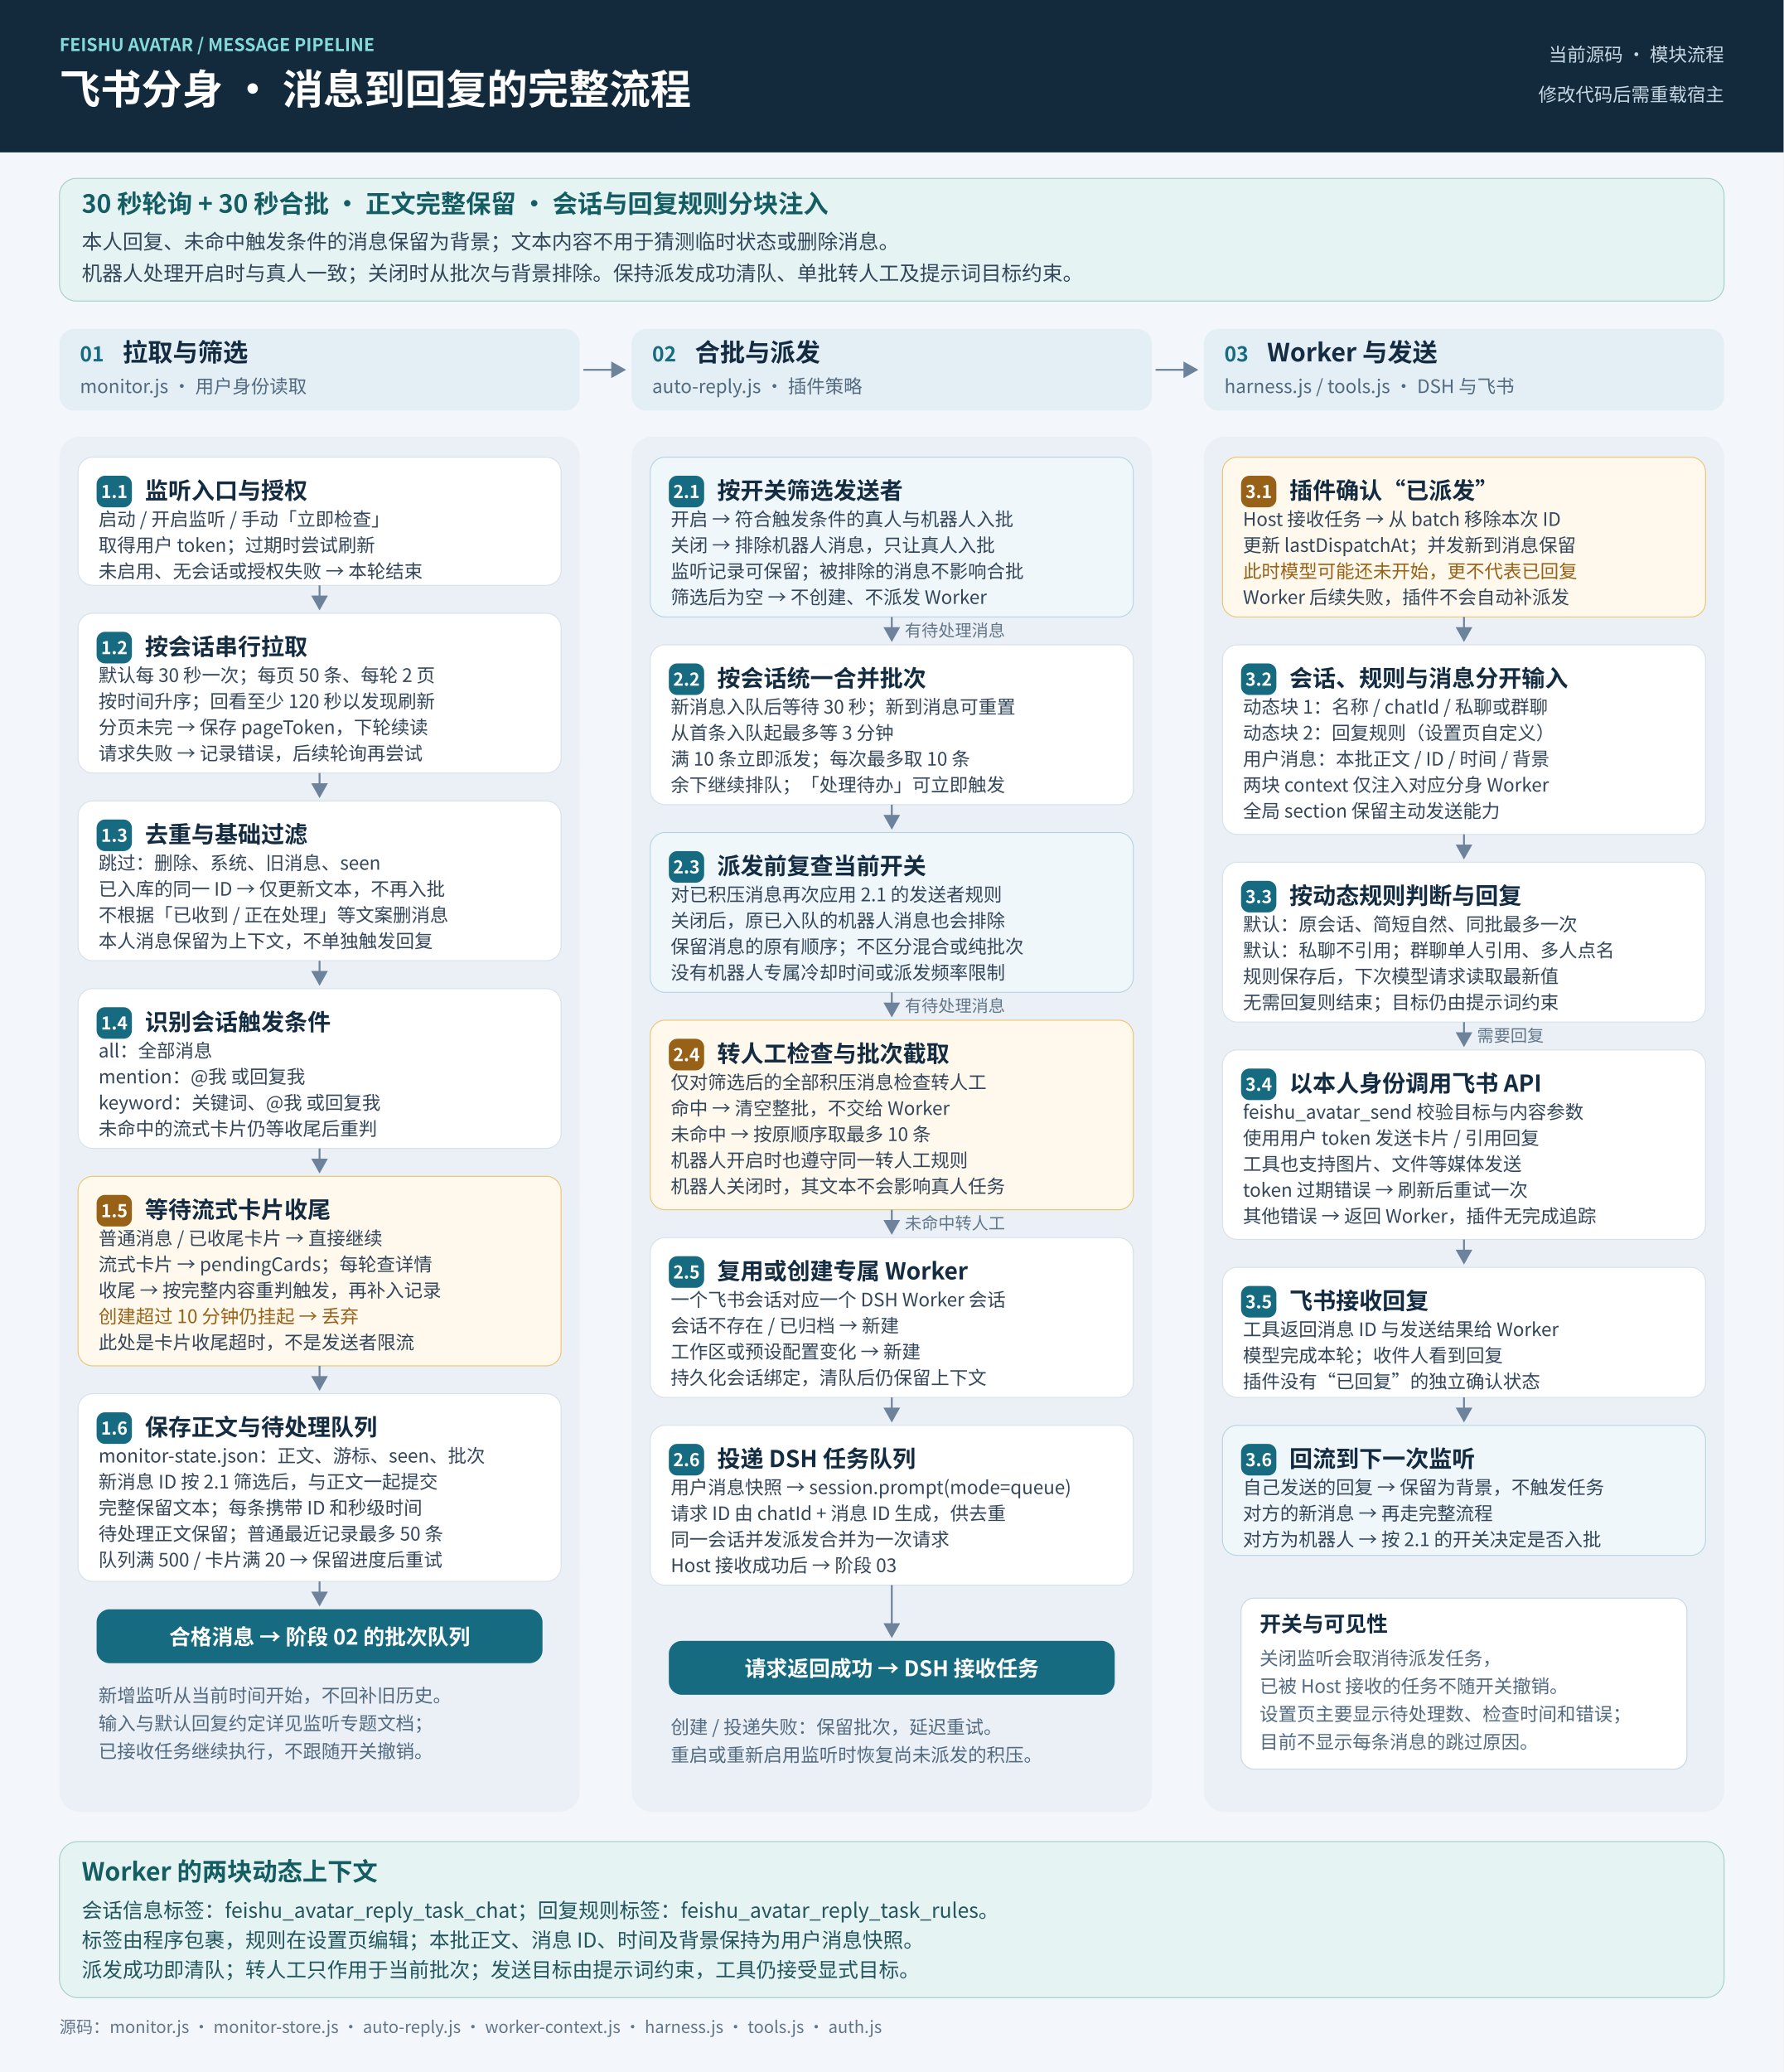
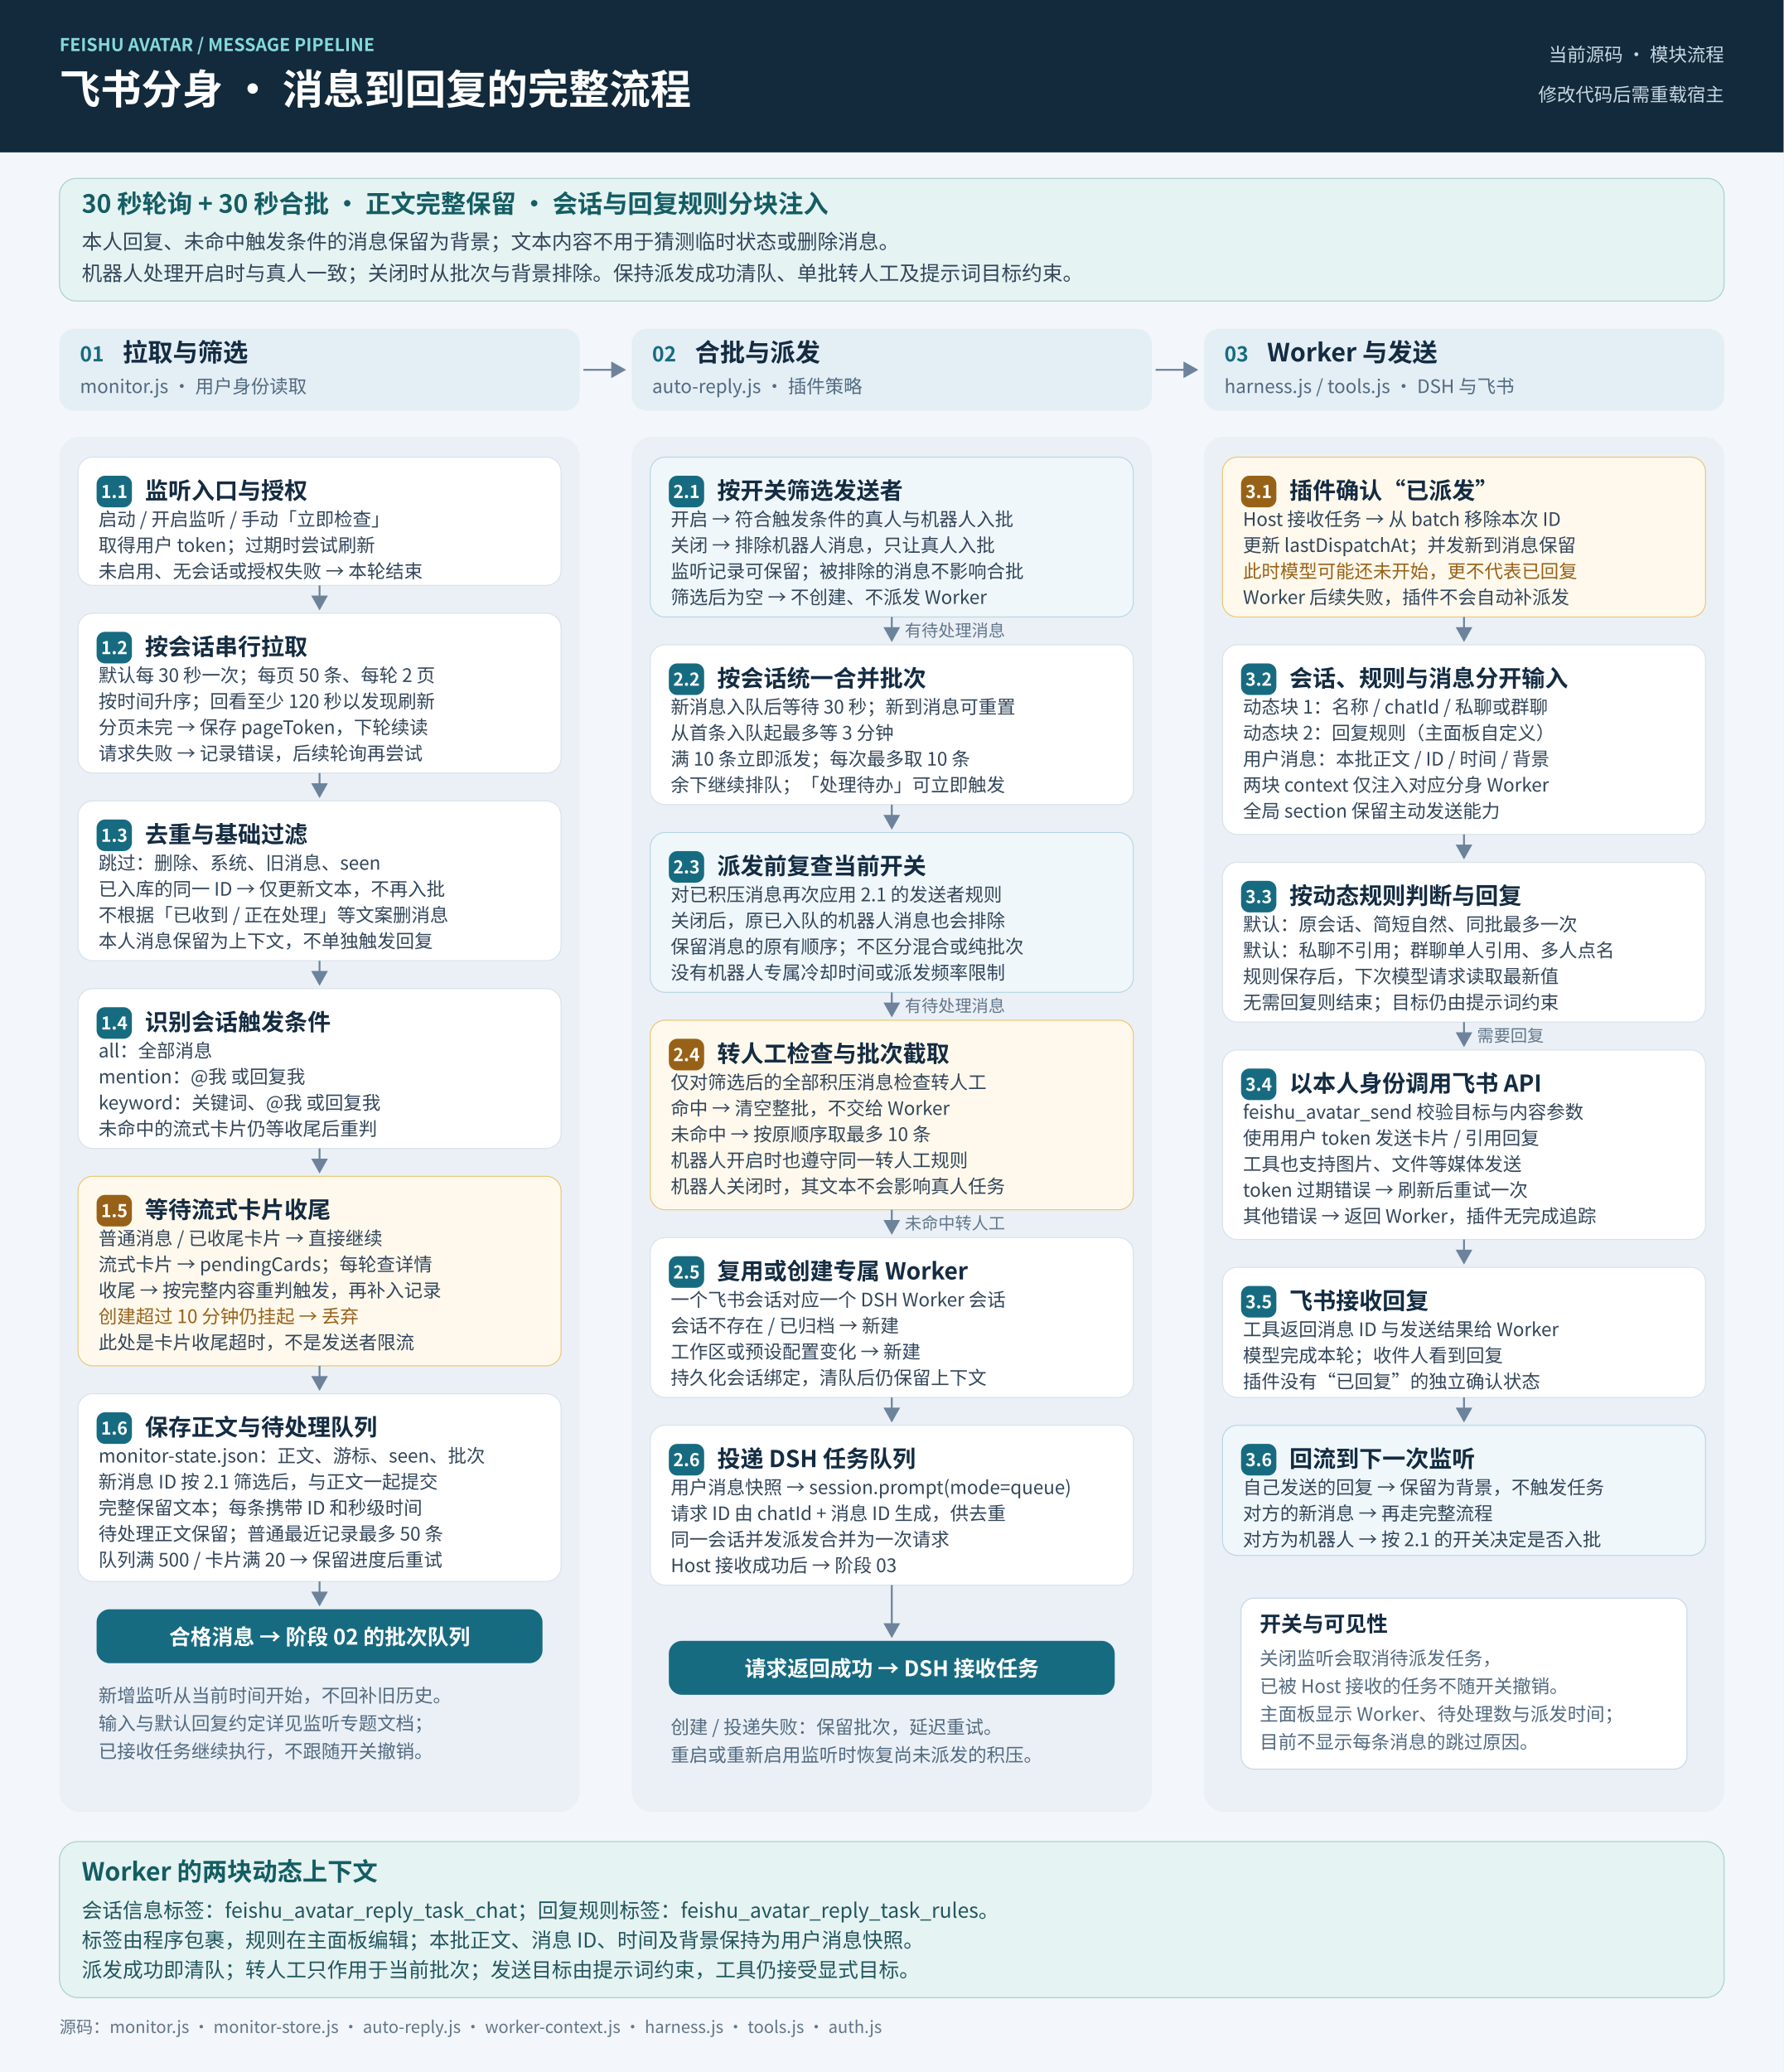
<svg xmlns="http://www.w3.org/2000/svg" width="1920" height="2230" viewBox="0 0 1920 2230" role="img" aria-labelledby="title desc">
  <defs>
    <marker id="arrow" markerWidth="9" markerHeight="9" refX="7" refY="4.5" orient="auto">
      <path d="M0 0L8 4.5L0 9Z" fill="#6c839b" />
    </marker>
    <marker id="red-arrow" markerWidth="9" markerHeight="9" refX="7" refY="4.5" orient="auto">
      <path d="M0 0L8 4.5L0 9Z" fill="#c34446" />
    </marker>
    <style>
    text { font-family: -apple-system, BlinkMacSystemFont, 'PingFang SC', 'Noto Sans CJK SC', 'Microsoft YaHei', sans-serif; }
    .mono { font-family: 'SFMono-Regular', Menlo, monospace; }
  </style>
  </defs>
  <rect x="0" y="0" width="1920" height="2230" rx="0" fill="#f3f6fa" stroke="none" stroke-width="1" />
  <rect x="0" y="0" width="1920" height="164" rx="0" fill="#122a3b" stroke="none" stroke-width="1" />
  <text x="64" y="55" font-size="19" fill="#84d9da" font-weight="600" text-anchor="start">FEISHU AVATAR / MESSAGE PIPELINE</text>
  <text x="64" y="112" font-size="44" fill="#ffffff" font-weight="650" text-anchor="start">飞书分身 · 消息到回复的完整流程</text>
  <text x="1856" y="66" font-size="20" fill="#c7d7e4" font-weight="400" text-anchor="end">当前源码 · 模块流程</text>
  <text x="1856" y="109" font-size="20" fill="#c7d7e4" font-weight="400" text-anchor="end">修改代码后需重载宿主</text>
  <rect x="64" y="192" width="1792" height="132" rx="18" fill="#e5f3f2" stroke="#a3cecb" stroke-width="1" />
  <text x="88" y="229" font-size="27" fill="#145d63" font-weight="650" text-anchor="start">30 秒轮询 + 30 秒合批 · 正文完整保留 · 会话与回复规则分块注入</text>
  <text x="88" y="268" font-size="22" fill="#33465a" font-weight="400" text-anchor="start">本人回复、未命中触发条件的消息保留为背景；文本内容不用于猜测临时状态或删除消息。</text>
  <text x="88" y="302" font-size="22" fill="#33465a" font-weight="400" text-anchor="start">机器人处理开启时与真人一致；关闭时从批次与背景排除。保持派发成功清队、单批转人工及提示词目标约束。</text>
  <rect x="64" y="354" width="560" height="88" rx="16" fill="#e4eef5" stroke="none" stroke-width="1" />
  <text x="86" y="389" font-size="22" fill="#176b80" font-weight="650" text-anchor="start">01</text>
  <text x="132" y="389" font-size="27" fill="#142c42" font-weight="650" text-anchor="start">拉取与筛选</text>
  <text x="86" y="423" font-size="20" fill="#526a80" font-weight="400" text-anchor="start">monitor.js · 用户身份读取</text>
  <rect x="64" y="470" width="560" height="1480" rx="22" fill="#eaf0f6" stroke="none" stroke-width="1" />
  <rect x="680" y="354" width="560" height="88" rx="16" fill="#e4eef5" stroke="none" stroke-width="1" />
  <text x="702" y="389" font-size="22" fill="#176b80" font-weight="650" text-anchor="start">02</text>
  <text x="748" y="389" font-size="27" fill="#142c42" font-weight="650" text-anchor="start">合批与派发</text>
  <text x="702" y="423" font-size="20" fill="#526a80" font-weight="400" text-anchor="start">auto-reply.js · 插件策略</text>
  <rect x="680" y="470" width="560" height="1480" rx="22" fill="#eaf0f6" stroke="none" stroke-width="1" />
  <rect x="1296" y="354" width="560" height="88" rx="16" fill="#e4eef5" stroke="none" stroke-width="1" />
  <text x="1318" y="389" font-size="22" fill="#176b80" font-weight="650" text-anchor="start">03</text>
  <text x="1364" y="389" font-size="27" fill="#142c42" font-weight="650" text-anchor="start">Worker 与发送</text>
  <text x="1318" y="423" font-size="20" fill="#526a80" font-weight="400" text-anchor="start">harness.js / tools.js · DSH 与飞书</text>
  <rect x="1296" y="470" width="560" height="1480" rx="22" fill="#eaf0f6" stroke="none" stroke-width="1" />
  <path d="M628 398 H672" fill="none" stroke="#6c839b" stroke-width="2" stroke-linejoin="round" marker-end="url(#arrow)" />
  <path d="M1244 398 H1288" fill="none" stroke="#6c839b" stroke-width="2" stroke-linejoin="round" marker-end="url(#arrow)" />
  <rect x="84" y="492" width="520" height="138" rx="16" fill="#ffffff" stroke="#d7e0e9" stroke-width="1" />
  <rect x="104" y="512" width="38" height="34" rx="9" fill="#176b80" stroke="none" stroke-width="1" />
  <text x="123" y="536" font-size="19" fill="#fff" font-weight="650" text-anchor="middle">1.1</text>
  <text x="156" y="537" font-size="25" fill="#142c42" font-weight="650" text-anchor="start">监听入口与授权</text>
  <text x="106" y="566" font-size="20" fill="#33465a" font-weight="400" text-anchor="start">启动 / 开启监听 / 手动「立即检查」</text>
  <text x="106" y="594" font-size="20" fill="#33465a" font-weight="400" text-anchor="start">取得用户 token；过期时尝试刷新</text>
  <text x="106" y="622" font-size="20" fill="#33465a" font-weight="400" text-anchor="start">未启用、无会话或授权失败 → 本轮结束</text>
  <path d="M344 630 V655" fill="none" stroke="#6c839b" stroke-width="2" stroke-linejoin="round" marker-end="url(#arrow)" />
  <rect x="84" y="660" width="520" height="172" rx="16" fill="#ffffff" stroke="#d7e0e9" stroke-width="1" />
  <rect x="104" y="680" width="38" height="34" rx="9" fill="#176b80" stroke="none" stroke-width="1" />
  <text x="123" y="704" font-size="19" fill="#fff" font-weight="650" text-anchor="middle">1.2</text>
  <text x="156" y="705" font-size="25" fill="#142c42" font-weight="650" text-anchor="start">按会话串行拉取</text>
  <text x="106" y="734" font-size="20" fill="#33465a" font-weight="400" text-anchor="start">默认每 30 秒一次；每页 50 条、每轮 2 页</text>
  <text x="106" y="762" font-size="20" fill="#33465a" font-weight="400" text-anchor="start">按时间升序；回看至少 120 秒以发现刷新</text>
  <text x="106" y="790" font-size="20" fill="#33465a" font-weight="400" text-anchor="start">分页未完 → 保存 pageToken，下轮续读</text>
  <text x="106" y="818" font-size="20" fill="#33465a" font-weight="400" text-anchor="start">请求失败 → 记录错误，后续轮询再尝试</text>
  <path d="M344 832 V857" fill="none" stroke="#6c839b" stroke-width="2" stroke-linejoin="round" marker-end="url(#arrow)" />
  <rect x="84" y="862" width="520" height="172" rx="16" fill="#ffffff" stroke="#d7e0e9" stroke-width="1" />
  <rect x="104" y="882" width="38" height="34" rx="9" fill="#176b80" stroke="none" stroke-width="1" />
  <text x="123" y="906" font-size="19" fill="#fff" font-weight="650" text-anchor="middle">1.3</text>
  <text x="156" y="907" font-size="25" fill="#142c42" font-weight="650" text-anchor="start">去重与基础过滤</text>
  <text x="106" y="936" font-size="20" fill="#33465a" font-weight="400" text-anchor="start">跳过：删除、系统、旧消息、seen</text>
  <text x="106" y="964" font-size="20" fill="#33465a" font-weight="400" text-anchor="start">已入库的同一 ID → 仅更新文本，不再入批</text>
  <text x="106" y="992" font-size="20" fill="#33465a" font-weight="400" text-anchor="start">不根据「已收到 / 正在处理」等文案删消息</text>
  <text x="106" y="1020" font-size="20" fill="#33465a" font-weight="400" text-anchor="start">本人消息保留为上下文，不单独触发回复</text>
  <path d="M344 1034 V1059" fill="none" stroke="#6c839b" stroke-width="2" stroke-linejoin="round" marker-end="url(#arrow)" />
  <rect x="84" y="1064" width="520" height="172" rx="16" fill="#ffffff" stroke="#d7e0e9" stroke-width="1" />
  <rect x="104" y="1084" width="38" height="34" rx="9" fill="#176b80" stroke="none" stroke-width="1" />
  <text x="123" y="1108" font-size="19" fill="#fff" font-weight="650" text-anchor="middle">1.4</text>
  <text x="156" y="1109" font-size="25" fill="#142c42" font-weight="650" text-anchor="start">识别会话触发条件</text>
  <text x="106" y="1138" font-size="20" fill="#33465a" font-weight="400" text-anchor="start">all：全部消息</text>
  <text x="106" y="1166" font-size="20" fill="#33465a" font-weight="400" text-anchor="start">mention：@我 或回复我</text>
  <text x="106" y="1194" font-size="20" fill="#33465a" font-weight="400" text-anchor="start">keyword：关键词、@我 或回复我</text>
  <text x="106" y="1222" font-size="20" fill="#33465a" font-weight="400" text-anchor="start">未命中的流式卡片仍等收尾后重判</text>
  <path d="M344 1236 V1261" fill="none" stroke="#6c839b" stroke-width="2" stroke-linejoin="round" marker-end="url(#arrow)" />
  <rect x="84" y="1266" width="520" height="204" rx="16" fill="#fff9ed" stroke="#edc36d" stroke-width="1" />
  <rect x="104" y="1286" width="38" height="34" rx="9" fill="#976218" stroke="none" stroke-width="1" />
  <text x="123" y="1310" font-size="19" fill="#fff" font-weight="650" text-anchor="middle">1.5</text>
  <text x="156" y="1311" font-size="25" fill="#142c42" font-weight="650" text-anchor="start">等待流式卡片收尾</text>
  <text x="106" y="1340" font-size="20" fill="#33465a" font-weight="400" text-anchor="start">普通消息 / 已收尾卡片 → 直接继续</text>
  <text x="106" y="1368" font-size="20" fill="#33465a" font-weight="400" text-anchor="start">流式卡片 → pendingCards；每轮查详情</text>
  <text x="106" y="1396" font-size="20" fill="#33465a" font-weight="400" text-anchor="start">收尾 → 按完整内容重判触发，再补入记录</text>
  <text x="106" y="1424" font-size="20" fill="#976218" font-weight="400" text-anchor="start">创建超过 10 分钟仍挂起 → 丢弃</text>
  <text x="106" y="1452" font-size="20" fill="#33465a" font-weight="400" text-anchor="start">此处是卡片收尾超时，不是发送者限流</text>
  <path d="M344 1470 V1495" fill="none" stroke="#6c839b" stroke-width="2" stroke-linejoin="round" marker-end="url(#arrow)" />
  <rect x="84" y="1500" width="520" height="202" rx="16" fill="#ffffff" stroke="#d7e0e9" stroke-width="1" />
  <rect x="104" y="1520" width="38" height="34" rx="9" fill="#176b80" stroke="none" stroke-width="1" />
  <text x="123" y="1544" font-size="19" fill="#fff" font-weight="650" text-anchor="middle">1.6</text>
  <text x="156" y="1545" font-size="25" fill="#142c42" font-weight="650" text-anchor="start">保存正文与待处理队列</text>
  <text x="106" y="1574" font-size="20" fill="#33465a" font-weight="400" text-anchor="start">monitor-state.json：正文、游标、seen、批次</text>
  <text x="106" y="1602" font-size="20" fill="#33465a" font-weight="400" text-anchor="start">新消息 ID 按 2.1 筛选后，与正文一起提交</text>
  <text x="106" y="1630" font-size="20" fill="#33465a" font-weight="400" text-anchor="start">完整保留文本；每条携带 ID 和秒级时间</text>
  <text x="106" y="1658" font-size="20" fill="#33465a" font-weight="400" text-anchor="start">待处理正文保留；普通最近记录最多 50 条</text>
  <text x="106" y="1686" font-size="20" fill="#33465a" font-weight="400" text-anchor="start">队列满 500 / 卡片满 20 → 保留进度后重试</text>
  <path d="M344 1702 V1727" fill="none" stroke="#6c839b" stroke-width="2" stroke-linejoin="round" marker-end="url(#arrow)" />
  <rect x="104" y="1732" width="480" height="58" rx="14" fill="#176b80" stroke="none" stroke-width="1" />
  <text x="344" y="1770" font-size="23" fill="#fff" font-weight="600" text-anchor="middle">合格消息 → 阶段 02 的批次队列</text>
  <text x="106" y="1832" font-size="20" fill="#526a80" font-weight="400" text-anchor="start">新增监听从当前时间开始，不回补旧历史。</text>
  <text x="106" y="1862" font-size="20" fill="#526a80" font-weight="400" text-anchor="start">输入与默认回复约定详见监听专题文档；</text>
  <text x="106" y="1892" font-size="20" fill="#526a80" font-weight="400" text-anchor="start">已接收任务继续执行，不跟随开关撤销。</text>
  <rect x="700" y="492" width="520" height="172" rx="16" fill="#eff7fb" stroke="#b5d4e2" stroke-width="1" />
  <rect x="720" y="512" width="38" height="34" rx="9" fill="#176b80" stroke="none" stroke-width="1" />
  <text x="739" y="536" font-size="19" fill="#fff" font-weight="650" text-anchor="middle">2.1</text>
  <text x="772" y="537" font-size="25" fill="#142c42" font-weight="650" text-anchor="start">按开关筛选发送者</text>
  <text x="722" y="566" font-size="20" fill="#33465a" font-weight="400" text-anchor="start">开启 → 符合触发条件的真人与机器人入批</text>
  <text x="722" y="594" font-size="20" fill="#33465a" font-weight="400" text-anchor="start">关闭 → 排除机器人消息，只让真人入批</text>
  <text x="722" y="622" font-size="20" fill="#33465a" font-weight="400" text-anchor="start">监听记录可保留；被排除的消息不影响合批</text>
  <text x="722" y="650" font-size="20" fill="#33465a" font-weight="400" text-anchor="start">筛选后为空 → 不创建、不派发 Worker</text>
  <path d="M960 664 V689" fill="none" stroke="#6c839b" stroke-width="2" stroke-linejoin="round" marker-end="url(#arrow)" />
  <text x="974" y="685.0" font-size="18" fill="#62768a" font-weight="400" text-anchor="start">有待处理消息</text>
  <rect x="700" y="694" width="520" height="172" rx="16" fill="#ffffff" stroke="#d7e0e9" stroke-width="1" />
  <rect x="720" y="714" width="38" height="34" rx="9" fill="#176b80" stroke="none" stroke-width="1" />
  <text x="739" y="738" font-size="19" fill="#fff" font-weight="650" text-anchor="middle">2.2</text>
  <text x="772" y="739" font-size="25" fill="#142c42" font-weight="650" text-anchor="start">按会话统一合并批次</text>
  <text x="722" y="768" font-size="20" fill="#33465a" font-weight="400" text-anchor="start">新消息入队后等待 30 秒；新到消息可重置</text>
  <text x="722" y="796" font-size="20" fill="#33465a" font-weight="400" text-anchor="start">从首条入队起最多等 3 分钟</text>
  <text x="722" y="824" font-size="20" fill="#33465a" font-weight="400" text-anchor="start">满 10 条立即派发；每次最多取 10 条</text>
  <text x="722" y="852" font-size="20" fill="#33465a" font-weight="400" text-anchor="start">余下继续排队；「处理待办」可立即触发</text>
  <path d="M960 866 V891" fill="none" stroke="#6c839b" stroke-width="2" stroke-linejoin="round" marker-end="url(#arrow)" />
  <rect x="700" y="896" width="520" height="172" rx="16" fill="#eff7fb" stroke="#b5d4e2" stroke-width="1" />
  <rect x="720" y="916" width="38" height="34" rx="9" fill="#176b80" stroke="none" stroke-width="1" />
  <text x="739" y="940" font-size="19" fill="#fff" font-weight="650" text-anchor="middle">2.3</text>
  <text x="772" y="941" font-size="25" fill="#142c42" font-weight="650" text-anchor="start">派发前复查当前开关</text>
  <text x="722" y="970" font-size="20" fill="#33465a" font-weight="400" text-anchor="start">对已积压消息再次应用 2.1 的发送者规则</text>
  <text x="722" y="998" font-size="20" fill="#33465a" font-weight="400" text-anchor="start">关闭后，原已入队的机器人消息也会排除</text>
  <text x="722" y="1026" font-size="20" fill="#33465a" font-weight="400" text-anchor="start">保留消息的原有顺序；不区分混合或纯批次</text>
  <text x="722" y="1054" font-size="20" fill="#33465a" font-weight="400" text-anchor="start">没有机器人专属冷却时间或派发频率限制</text>
  <path d="M960 1068 V1093" fill="none" stroke="#6c839b" stroke-width="2" stroke-linejoin="round" marker-end="url(#arrow)" />
  <text x="974" y="1089.0" font-size="18" fill="#62768a" font-weight="400" text-anchor="start">有待处理消息</text>
  <rect x="700" y="1098" width="520" height="204" rx="16" fill="#fff9ed" stroke="#edc36d" stroke-width="1" />
  <rect x="720" y="1118" width="38" height="34" rx="9" fill="#976218" stroke="none" stroke-width="1" />
  <text x="739" y="1142" font-size="19" fill="#fff" font-weight="650" text-anchor="middle">2.4</text>
  <text x="772" y="1143" font-size="25" fill="#142c42" font-weight="650" text-anchor="start">转人工检查与批次截取</text>
  <text x="722" y="1172" font-size="20" fill="#33465a" font-weight="400" text-anchor="start">仅对筛选后的全部积压消息检查转人工</text>
  <text x="722" y="1200" font-size="20" fill="#33465a" font-weight="400" text-anchor="start">命中 → 清空整批，不交给 Worker</text>
  <text x="722" y="1228" font-size="20" fill="#33465a" font-weight="400" text-anchor="start">未命中 → 按原顺序取最多 10 条</text>
  <text x="722" y="1256" font-size="20" fill="#33465a" font-weight="400" text-anchor="start">机器人开启时也遵守同一转人工规则</text>
  <text x="722" y="1284" font-size="20" fill="#33465a" font-weight="400" text-anchor="start">机器人关闭时，其文本不会影响真人任务</text>
  <path d="M960 1302 V1327" fill="none" stroke="#6c839b" stroke-width="2" stroke-linejoin="round" marker-end="url(#arrow)" />
  <text x="974" y="1323.0" font-size="18" fill="#62768a" font-weight="400" text-anchor="start">未命中转人工</text>
  <rect x="700" y="1332" width="520" height="172" rx="16" fill="#ffffff" stroke="#d7e0e9" stroke-width="1" />
  <rect x="720" y="1352" width="38" height="34" rx="9" fill="#176b80" stroke="none" stroke-width="1" />
  <text x="739" y="1376" font-size="19" fill="#fff" font-weight="650" text-anchor="middle">2.5</text>
  <text x="772" y="1377" font-size="25" fill="#142c42" font-weight="650" text-anchor="start">复用或创建专属 Worker</text>
  <text x="722" y="1406" font-size="20" fill="#33465a" font-weight="400" text-anchor="start">一个飞书会话对应一个 DSH Worker 会话</text>
  <text x="722" y="1434" font-size="20" fill="#33465a" font-weight="400" text-anchor="start">会话不存在 / 已归档 → 新建</text>
  <text x="722" y="1462" font-size="20" fill="#33465a" font-weight="400" text-anchor="start">工作区或预设配置变化 → 新建</text>
  <text x="722" y="1490" font-size="20" fill="#33465a" font-weight="400" text-anchor="start">持久化会话绑定，清队后仍保留上下文</text>
  <path d="M960 1504 V1529" fill="none" stroke="#6c839b" stroke-width="2" stroke-linejoin="round" marker-end="url(#arrow)" />
  <rect x="700" y="1534" width="520" height="172" rx="16" fill="#ffffff" stroke="#d7e0e9" stroke-width="1" />
  <rect x="720" y="1554" width="38" height="34" rx="9" fill="#176b80" stroke="none" stroke-width="1" />
  <text x="739" y="1578" font-size="19" fill="#fff" font-weight="650" text-anchor="middle">2.6</text>
  <text x="772" y="1579" font-size="25" fill="#142c42" font-weight="650" text-anchor="start">投递 DSH 任务队列</text>
  <text x="722" y="1608" font-size="20" fill="#33465a" font-weight="400" text-anchor="start">用户消息快照 → session.prompt(mode=queue)</text>
  <text x="722" y="1636" font-size="20" fill="#33465a" font-weight="400" text-anchor="start">请求 ID 由 chatId + 消息 ID 生成，供去重</text>
  <text x="722" y="1664" font-size="20" fill="#33465a" font-weight="400" text-anchor="start">同一会话并发派发合并为一次请求</text>
  <text x="722" y="1692" font-size="20" fill="#33465a" font-weight="400" text-anchor="start">Host 接收成功后 → 阶段 03</text>
  <path d="M960 1706 V1761" fill="none" stroke="#6c839b" stroke-width="2" stroke-linejoin="round" marker-end="url(#arrow)" />
  <rect x="720" y="1766" width="480" height="58" rx="14" fill="#176b80" stroke="none" stroke-width="1" />
  <text x="960" y="1804" font-size="23" fill="#fff" font-weight="600" text-anchor="middle">请求返回成功 → DSH 接收任务</text>
  <text x="722" y="1866" font-size="20" fill="#526a80" font-weight="400" text-anchor="start">创建 / 投递失败：保留批次，延迟重试。</text>
  <text x="722" y="1896" font-size="20" fill="#526a80" font-weight="400" text-anchor="start">重启或重新启用监听时恢复尚未派发的积压。</text>
  <rect x="1316" y="492" width="520" height="172" rx="16" fill="#fff9ed" stroke="#edc36d" stroke-width="1" />
  <rect x="1336" y="512" width="38" height="34" rx="9" fill="#976218" stroke="none" stroke-width="1" />
  <text x="1355" y="536" font-size="19" fill="#fff" font-weight="650" text-anchor="middle">3.1</text>
  <text x="1388" y="537" font-size="25" fill="#142c42" font-weight="650" text-anchor="start">插件确认“已派发”</text>
  <text x="1338" y="566" font-size="20" fill="#33465a" font-weight="400" text-anchor="start">Host 接收任务 → 从 batch 移除本次 ID</text>
  <text x="1338" y="594" font-size="20" fill="#33465a" font-weight="400" text-anchor="start">更新 lastDispatchAt；并发新到消息保留</text>
  <text x="1338" y="622" font-size="20" fill="#976218" font-weight="400" text-anchor="start">此时模型可能还未开始，更不代表已回复</text>
  <text x="1338" y="650" font-size="20" fill="#33465a" font-weight="400" text-anchor="start">Worker 后续失败，插件不会自动补派发</text>
  <path d="M1576 664 V689" fill="none" stroke="#6c839b" stroke-width="2" stroke-linejoin="round" marker-end="url(#arrow)" />
  <rect x="1316" y="694" width="520" height="204" rx="16" fill="#ffffff" stroke="#d7e0e9" stroke-width="1" />
  <rect x="1336" y="714" width="38" height="34" rx="9" fill="#176b80" stroke="none" stroke-width="1" />
  <text x="1355" y="738" font-size="19" fill="#fff" font-weight="650" text-anchor="middle">3.2</text>
  <text x="1388" y="739" font-size="25" fill="#142c42" font-weight="650" text-anchor="start">会话、规则与消息分开输入</text>
  <text x="1338" y="768" font-size="20" fill="#33465a" font-weight="400" text-anchor="start">动态块 1：名称 / chatId / 私聊或群聊</text>
-   <text x="1338" y="796" font-size="20" fill="#33465a" font-weight="400" text-anchor="start">动态块 2：回复规则（设置页自定义）</text>
+   <text x="1338" y="796" font-size="20" fill="#33465a" font-weight="400" text-anchor="start">动态块 2：回复规则（主面板自定义）</text>
  <text x="1338" y="824" font-size="20" fill="#33465a" font-weight="400" text-anchor="start">用户消息：本批正文 / ID / 时间 / 背景</text>
  <text x="1338" y="852" font-size="20" fill="#33465a" font-weight="400" text-anchor="start">两块 context 仅注入对应分身 Worker</text>
  <text x="1338" y="880" font-size="20" fill="#33465a" font-weight="400" text-anchor="start">全局 section 保留主动发送能力</text>
  <path d="M1576 898 V923" fill="none" stroke="#6c839b" stroke-width="2" stroke-linejoin="round" marker-end="url(#arrow)" />
  <rect x="1316" y="928" width="520" height="172" rx="16" fill="#ffffff" stroke="#d7e0e9" stroke-width="1" />
  <rect x="1336" y="948" width="38" height="34" rx="9" fill="#176b80" stroke="none" stroke-width="1" />
  <text x="1355" y="972" font-size="19" fill="#fff" font-weight="650" text-anchor="middle">3.3</text>
  <text x="1388" y="973" font-size="25" fill="#142c42" font-weight="650" text-anchor="start">按动态规则判断与回复</text>
  <text x="1338" y="1002" font-size="20" fill="#33465a" font-weight="400" text-anchor="start">默认：原会话、简短自然、同批最多一次</text>
  <text x="1338" y="1030" font-size="20" fill="#33465a" font-weight="400" text-anchor="start">默认：私聊不引用；群聊单人引用、多人点名</text>
  <text x="1338" y="1058" font-size="20" fill="#33465a" font-weight="400" text-anchor="start">规则保存后，下次模型请求读取最新值</text>
  <text x="1338" y="1086" font-size="20" fill="#33465a" font-weight="400" text-anchor="start">无需回复则结束；目标仍由提示词约束</text>
  <path d="M1576 1100 V1125" fill="none" stroke="#6c839b" stroke-width="2" stroke-linejoin="round" marker-end="url(#arrow)" />
  <text x="1590" y="1121.0" font-size="18" fill="#62768a" font-weight="400" text-anchor="start">需要回复</text>
  <rect x="1316" y="1130" width="520" height="204" rx="16" fill="#ffffff" stroke="#d7e0e9" stroke-width="1" />
  <rect x="1336" y="1150" width="38" height="34" rx="9" fill="#176b80" stroke="none" stroke-width="1" />
  <text x="1355" y="1174" font-size="19" fill="#fff" font-weight="650" text-anchor="middle">3.4</text>
  <text x="1388" y="1175" font-size="25" fill="#142c42" font-weight="650" text-anchor="start">以本人身份调用飞书 API</text>
  <text x="1338" y="1204" font-size="20" fill="#33465a" font-weight="400" text-anchor="start">feishu_avatar_send 校验目标与内容参数</text>
  <text x="1338" y="1232" font-size="20" fill="#33465a" font-weight="400" text-anchor="start">使用用户 token 发送卡片 / 引用回复</text>
  <text x="1338" y="1260" font-size="20" fill="#33465a" font-weight="400" text-anchor="start">工具也支持图片、文件等媒体发送</text>
  <text x="1338" y="1288" font-size="20" fill="#33465a" font-weight="400" text-anchor="start">token 过期错误 → 刷新后重试一次</text>
  <text x="1338" y="1316" font-size="20" fill="#33465a" font-weight="400" text-anchor="start">其他错误 → 返回 Worker，插件无完成追踪</text>
  <path d="M1576 1334 V1359" fill="none" stroke="#6c839b" stroke-width="2" stroke-linejoin="round" marker-end="url(#arrow)" />
  <rect x="1316" y="1364" width="520" height="140" rx="16" fill="#ffffff" stroke="#d7e0e9" stroke-width="1" />
  <rect x="1336" y="1384" width="38" height="34" rx="9" fill="#176b80" stroke="none" stroke-width="1" />
  <text x="1355" y="1408" font-size="19" fill="#fff" font-weight="650" text-anchor="middle">3.5</text>
  <text x="1388" y="1409" font-size="25" fill="#142c42" font-weight="650" text-anchor="start">飞书接收回复</text>
  <text x="1338" y="1438" font-size="20" fill="#33465a" font-weight="400" text-anchor="start">工具返回消息 ID 与发送结果给 Worker</text>
  <text x="1338" y="1466" font-size="20" fill="#33465a" font-weight="400" text-anchor="start">模型完成本轮；收件人看到回复</text>
  <text x="1338" y="1494" font-size="20" fill="#33465a" font-weight="400" text-anchor="start">插件没有“已回复”的独立确认状态</text>
  <path d="M1576 1504 V1529" fill="none" stroke="#6c839b" stroke-width="2" stroke-linejoin="round" marker-end="url(#arrow)" />
  <rect x="1316" y="1534" width="520" height="140" rx="16" fill="#eff7fb" stroke="#b5d4e2" stroke-width="1" />
  <rect x="1336" y="1554" width="38" height="34" rx="9" fill="#176b80" stroke="none" stroke-width="1" />
  <text x="1355" y="1578" font-size="19" fill="#fff" font-weight="650" text-anchor="middle">3.6</text>
  <text x="1388" y="1579" font-size="25" fill="#142c42" font-weight="650" text-anchor="start">回流到下一次监听</text>
  <text x="1338" y="1608" font-size="20" fill="#33465a" font-weight="400" text-anchor="start">自己发送的回复 → 保留为背景，不触发任务</text>
  <text x="1338" y="1636" font-size="20" fill="#33465a" font-weight="400" text-anchor="start">对方的新消息 → 再走完整流程</text>
  <text x="1338" y="1664" font-size="20" fill="#33465a" font-weight="400" text-anchor="start">对方为机器人 → 按 2.1 的开关决定是否入批</text>
  <rect x="1336" y="1720" width="480" height="184" rx="14" fill="#ffffff" stroke="#c5d6e4" stroke-width="1" />
  <text x="1356" y="1756" font-size="23" fill="#142c42" font-weight="600" text-anchor="start">开关与可见性</text>
  <text x="1356" y="1792" font-size="20" fill="#526a80" font-weight="400" text-anchor="start">关闭监听会取消待派发任务，</text>
  <text x="1356" y="1822" font-size="20" fill="#526a80" font-weight="400" text-anchor="start">已被 Host 接收的任务不随开关撤销。</text>
-   <text x="1356" y="1852" font-size="20" fill="#526a80" font-weight="400" text-anchor="start">设置页主要显示待处理数、检查时间和错误；</text>
+   <text x="1356" y="1852" font-size="20" fill="#526a80" font-weight="400" text-anchor="start">主面板显示 Worker、待处理数与派发时间；</text>
  <text x="1356" y="1882" font-size="20" fill="#526a80" font-weight="400" text-anchor="start">目前不显示每条消息的跳过原因。</text>
  <rect x="64" y="1982" width="1792" height="168" rx="20" fill="#e5f3f2" stroke="#a3cecb" stroke-width="1" />
  <text x="88" y="2024" font-size="27" fill="#145d63" font-weight="650" text-anchor="start">Worker 的两块动态上下文</text>
  <text x="88" y="2064" font-size="22" fill="#23565e" font-weight="400" text-anchor="start">会话信息标签：feishu_avatar_reply_task_chat；回复规则标签：feishu_avatar_reply_task_rules。</text>
-   <text x="88" y="2096" font-size="22" fill="#23565e" font-weight="400" text-anchor="start">标签由程序包裹，规则在设置页编辑；本批正文、消息 ID、时间及背景保持为用户消息快照。</text>
+   <text x="88" y="2096" font-size="22" fill="#23565e" font-weight="400" text-anchor="start">标签由程序包裹，规则在主面板编辑；本批正文、消息 ID、时间及背景保持为用户消息快照。</text>
  <text x="88" y="2128" font-size="22" fill="#23565e" font-weight="400" text-anchor="start">派发成功即清队；转人工只作用于当前批次；发送目标由提示词约束，工具仍接受显式目标。</text>
  <text x="64" y="2188" font-size="18" fill="#62768a" font-weight="400" text-anchor="start">源码：monitor.js · monitor-store.js · auto-reply.js · worker-context.js · harness.js · tools.js · auth.js</text>
</svg>
